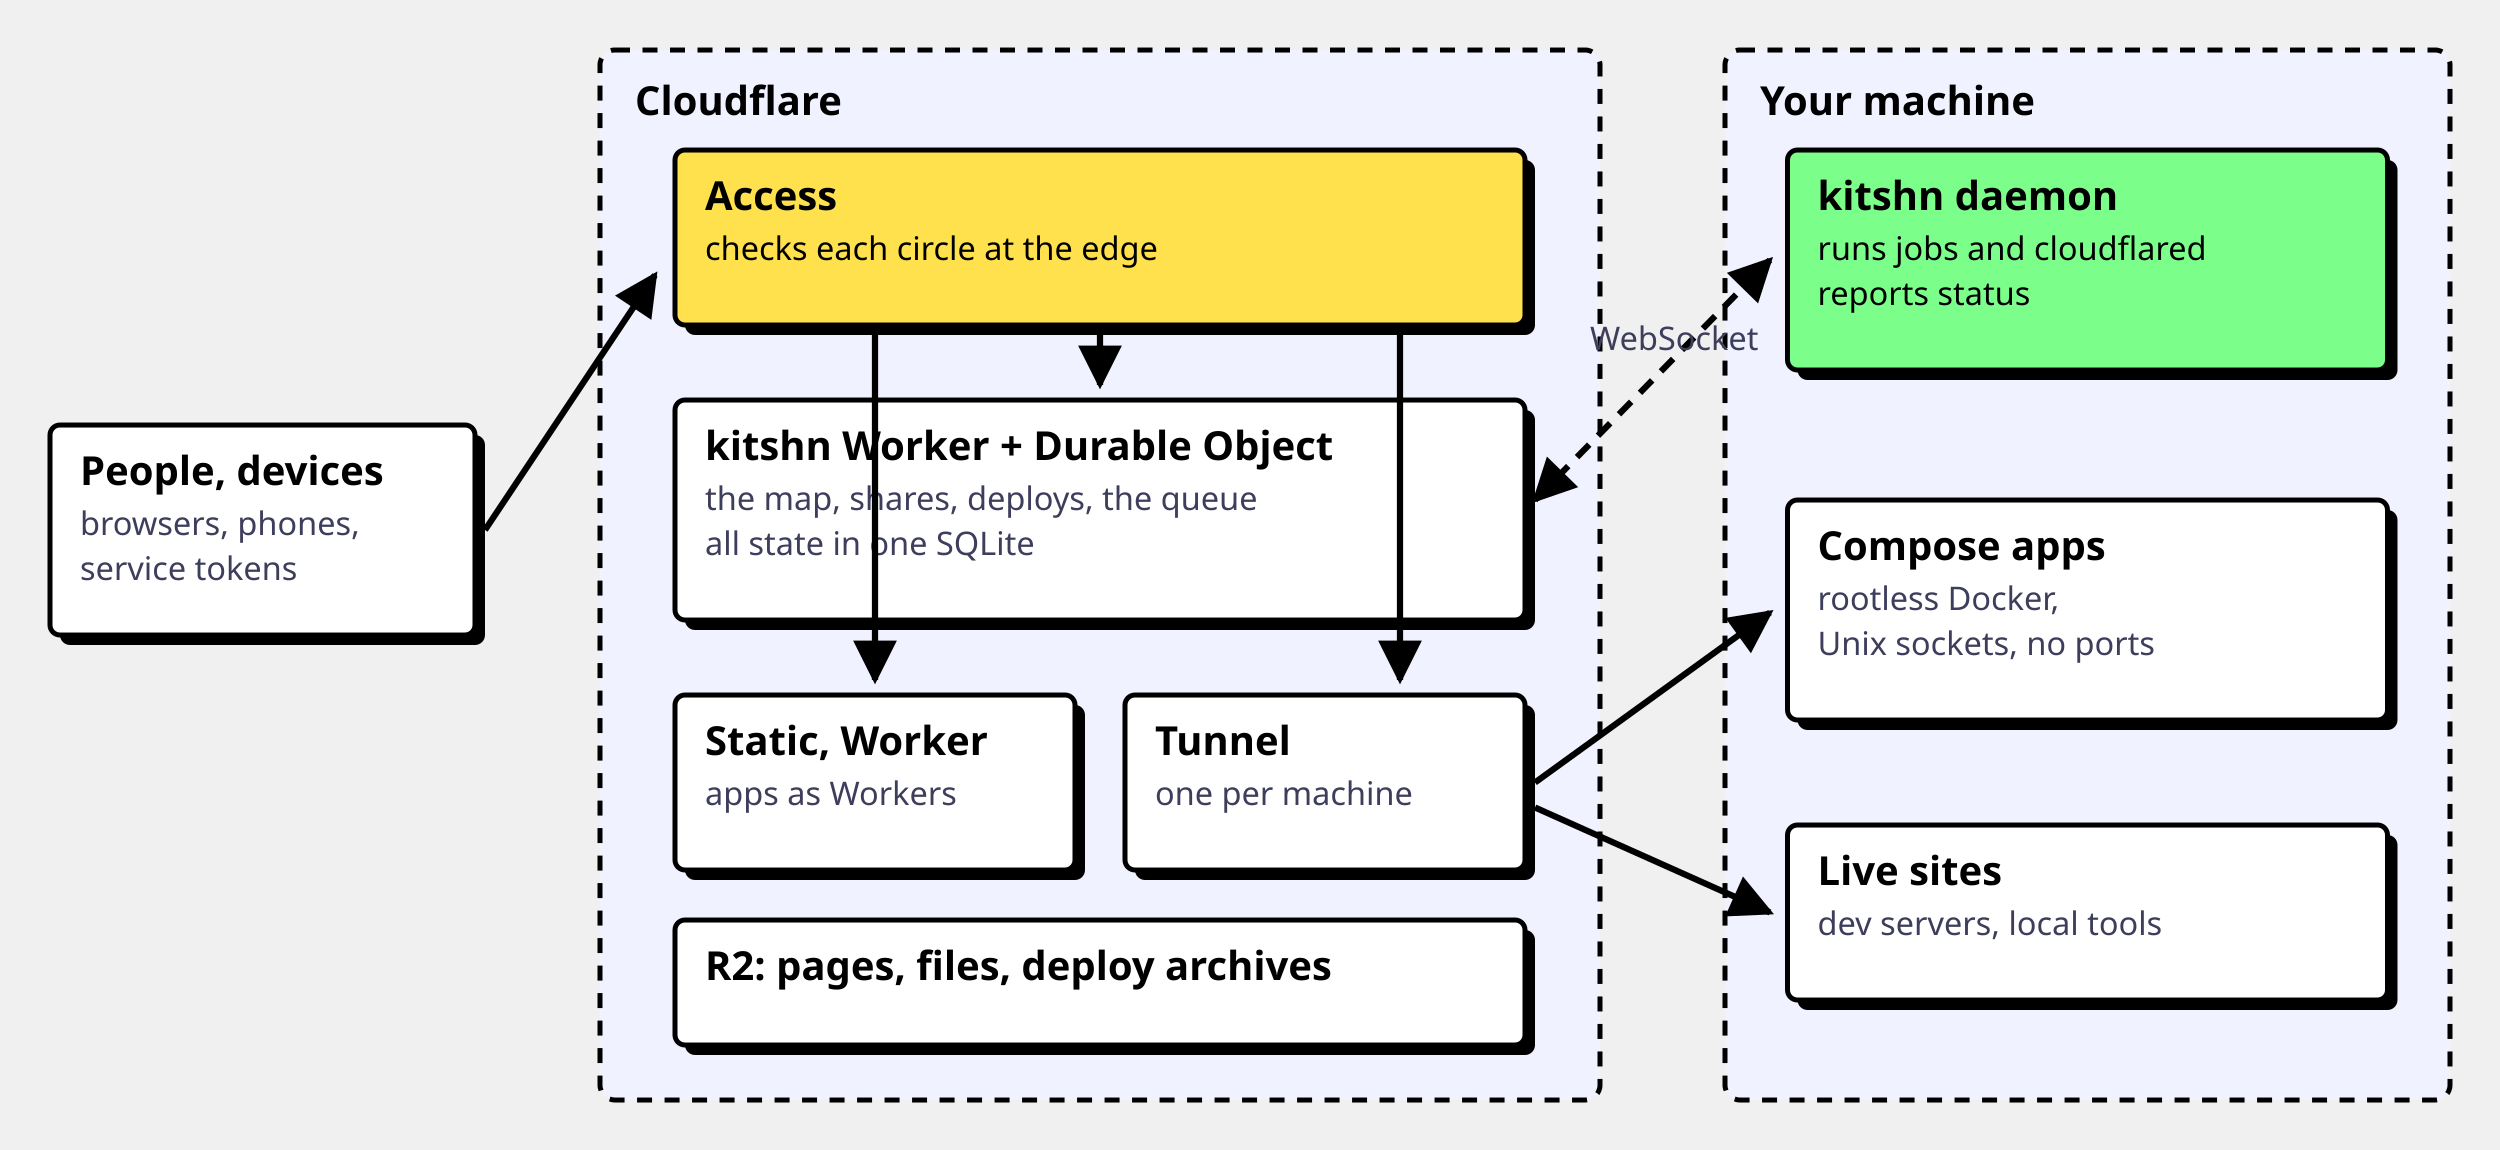
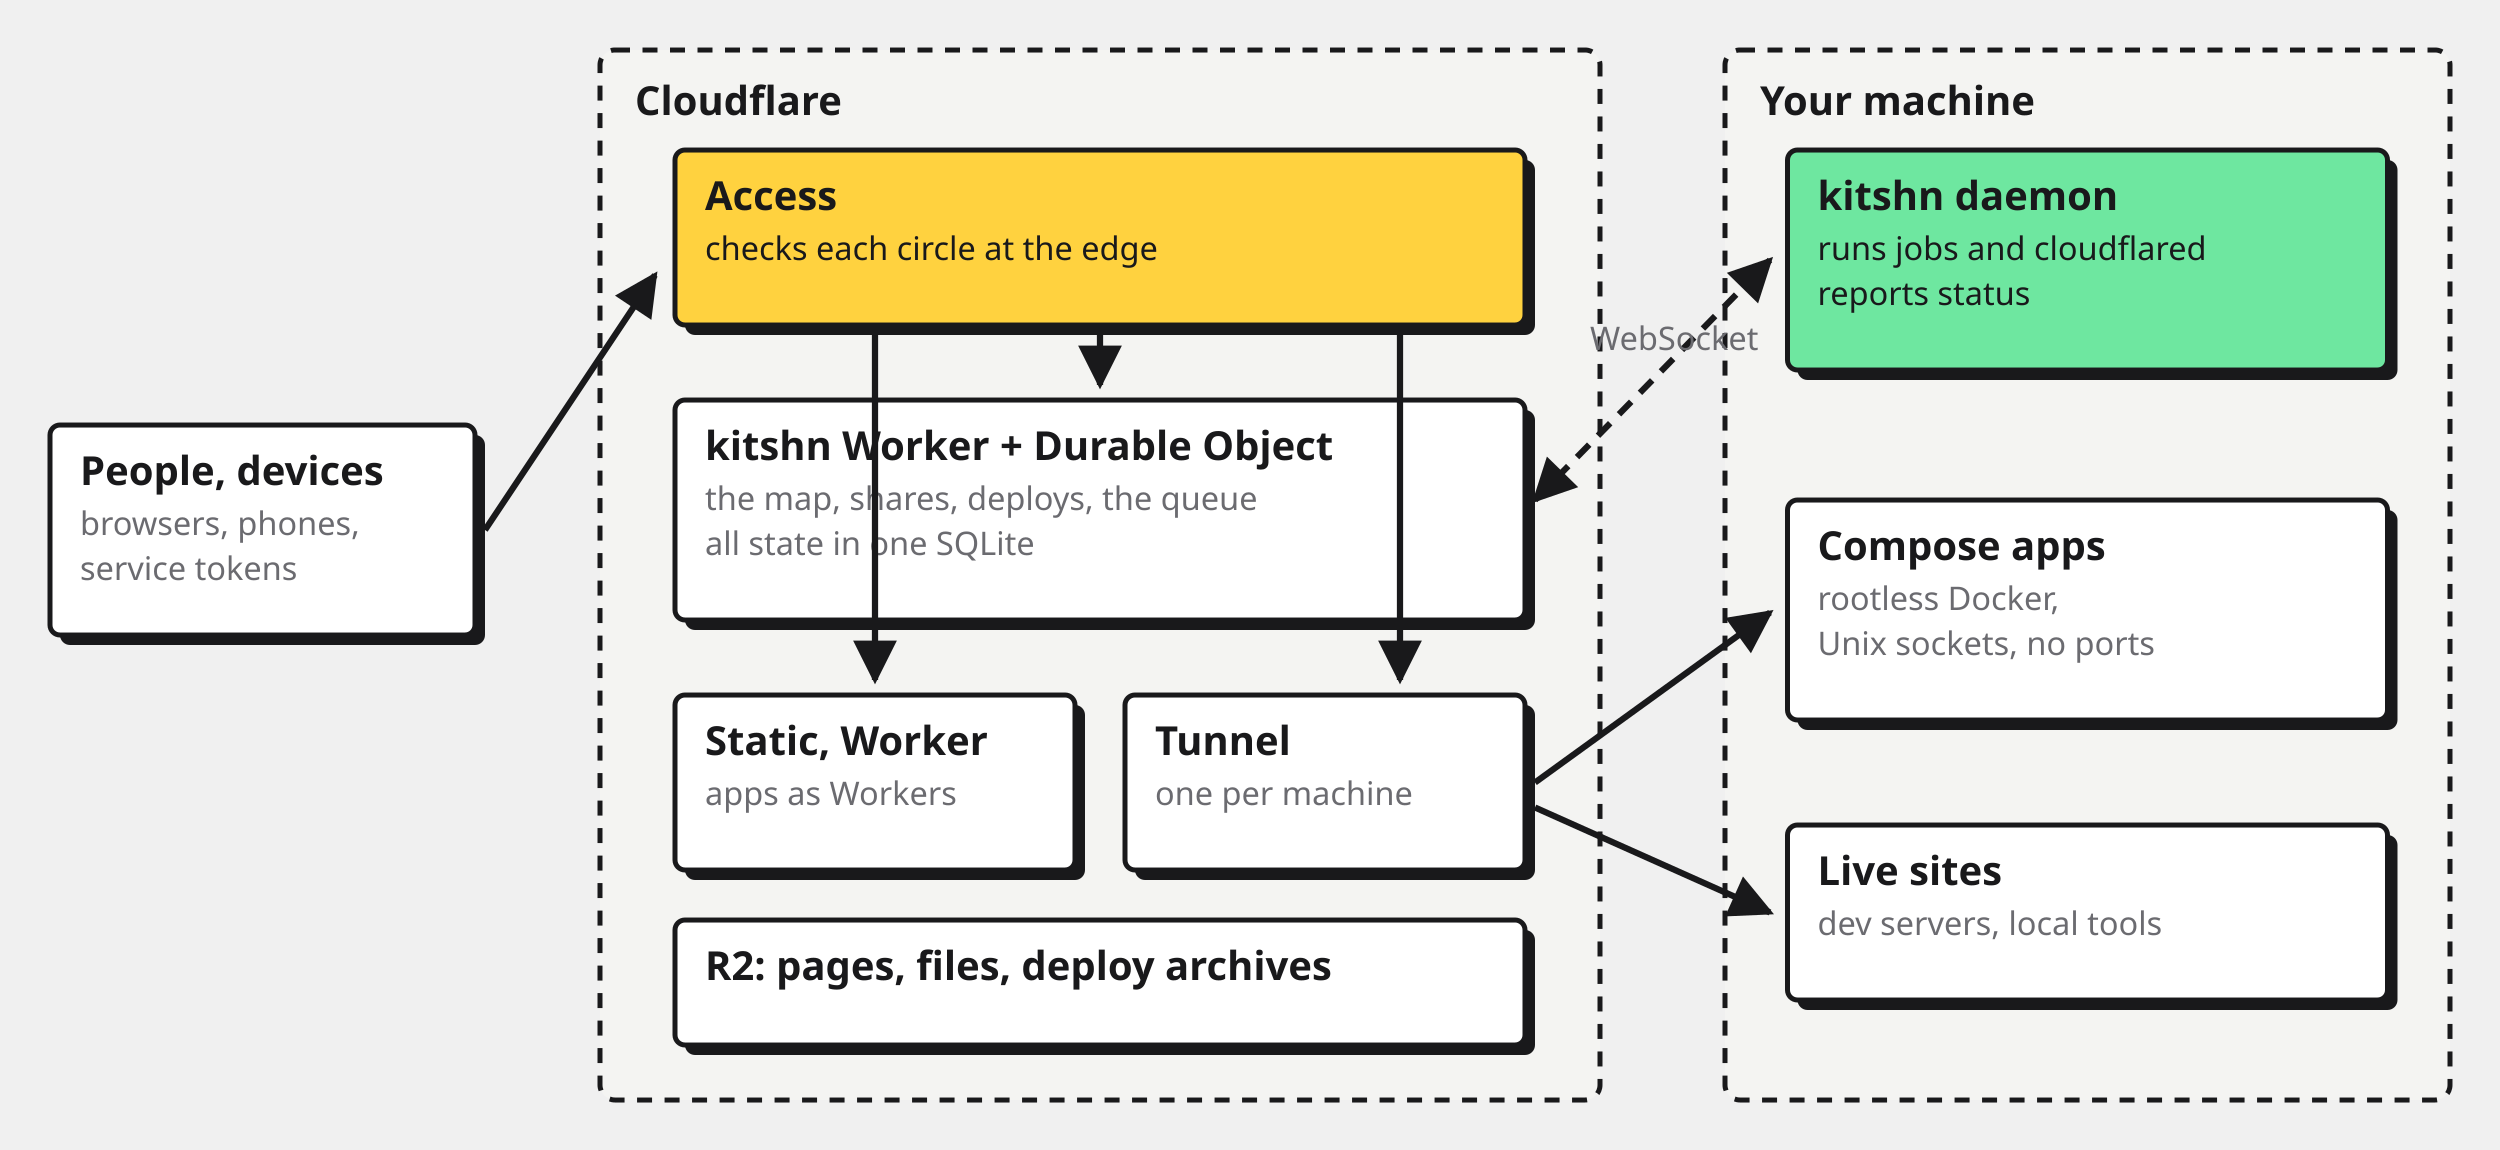
<svg xmlns="http://www.w3.org/2000/svg" viewBox="0 0 1000 460" width="1000" height="460" role="img" aria-label="The parts of kitshn: Access in front, the Worker and Durable Object, apps on Cloudflare, and a tunnel to the daemon and apps on your machine">
  <style>
-   text { font-family: "Bricolage Grotesque", system-ui, sans-serif; font-size: 15px; fill: #000; }
+   text { font-family: "Bricolage Grotesque", system-ui, sans-serif; font-size: 15px; fill: #19191b; }
  .t { font-weight: 800; font-size: 16px; }
-   .s { font-size: 13px; fill: #3d3d5c; }
-   .m { font-family: "JetBrains Mono", ui-monospace, monospace; font-size: 12px; fill: #3d3d5c; }
-   .box { fill: #fff; stroke: #000; stroke-width: 2; }
-   .shadow { fill: #000; }
-   .frame { fill: #f1f2ff; stroke: #000; stroke-width: 2; stroke-dasharray: 6 5; }
-   .yellow { fill: #ffe14d; } .green { fill: #7cff8a; } .pink { fill: #ff9eb0; } .blue { fill: #00b3ff; } .lilac { fill: #e4e7ff; }
-   .line { stroke: #000; stroke-width: 2.5; fill: none; }
+   .s { font-size: 13px; fill: #6b6b70; }
+   .m { font-family: "JetBrains Mono", ui-monospace, monospace; font-size: 12px; fill: #6b6b70; }
+   .box { fill: #fff; stroke: #19191b; stroke-width: 2; }
+   .shadow { fill: #19191b; }
+   .frame { fill: #f4f4f2; stroke: #19191b; stroke-width: 2; stroke-dasharray: 6 5; }
+   .yellow { fill: #ffd23f; } .green { fill: #6ee7a0; } .pink { fill: #ff9fb2; } .blue { fill: #5cc8ff; } .lilac { fill: #ececea; }
+   .line { stroke: #19191b; stroke-width: 2.5; fill: none; }
  .dash { stroke-dasharray: 7 5; }
-   .head { fill: #000; }
-   .on-color { fill: #000; }
-   @media (prefers-color-scheme: dark) {
-     text { fill: #f3f0ff; } .s, .m { fill: #bdb6e6; }
-     .box { fill: #262147; stroke: #f3f0ff; } .shadow { fill: #b9a8ff; }
-     .frame { fill: #1d1938; stroke: #f3f0ff; }
-     .line { stroke: #f3f0ff; } .head { fill: #f3f0ff; }
-     .on-color, .yellow + text, text.on-color { fill: #000; }
-     .lilac { fill: #15122b; }
-     .box.yellow { fill: #ffe14d; } .box.green { fill: #7cff8a; } .box.pink { fill: #ff9eb0; } .box.blue { fill: #00b3ff; }
-   }
+   .head { fill: #19191b; }
+   .on-color { fill: #19191b; }
</style>
  <defs>
    <marker id="arrow" viewBox="0 0 10 10" refX="9" refY="5" markerWidth="7" markerHeight="7" orient="auto-start-reverse">
      <path class="head" d="M0 0 L10 5 L0 10 z" />
    </marker>
  </defs>
  <rect class="shadow" x="24" y="174" width="170" height="84" rx="4" />
  <rect class="box box" x="20" y="170" width="170" height="84" rx="4" style="stroke-width:2" />
  <text class="t" x="32" y="194">People, devices</text>
  <text class="s" x="32" y="214">browsers, phones,</text>
  <text class="s" x="32" y="232">service tokens</text>
  <rect class="frame" x="240" y="20" width="400" height="420" rx="6" />
  <text class="t" x="254" y="46">Cloudflare</text>
  <rect class="shadow" x="274" y="64" width="340" height="70" rx="4" />
  <rect class="box yellow" x="270" y="60" width="340" height="70" rx="4" style="stroke-width:2" />
  <text class="t on-color" x="282" y="84">Access</text>
  <text class="s on-color" x="282" y="104">checks each circle at the edge</text>
  <rect class="shadow" x="274" y="164" width="340" height="88" rx="4" />
  <rect class="box box" x="270" y="160" width="340" height="88" rx="4" style="stroke-width:2" />
  <text class="t" x="282" y="184">kitshn Worker + Durable Object</text>
  <text class="s" x="282" y="204">the map, shares, deploys, the queue</text>
  <text class="s" x="282" y="222">all state in one SQLite</text>
  <rect class="shadow" x="274" y="282" width="160" height="70" rx="4" />
  <rect class="box box" x="270" y="278" width="160" height="70" rx="4" style="stroke-width:2" />
  <text class="t" x="282" y="302">Static, Worker</text>
  <text class="s" x="282" y="322">apps as Workers</text>
  <rect class="shadow" x="454" y="282" width="160" height="70" rx="4" />
  <rect class="box box" x="450" y="278" width="160" height="70" rx="4" style="stroke-width:2" />
  <text class="t" x="462" y="302">Tunnel</text>
  <text class="s" x="462" y="322">one per machine</text>
  <rect class="shadow" x="274" y="372" width="340" height="50" rx="4" />
  <rect class="box box" x="270" y="368" width="340" height="50" rx="4" style="stroke-width:2" />
  <text class="t" x="282" y="392">R2: pages, files, deploy archives</text>
  <rect class="frame" x="690" y="20" width="290" height="420" rx="6" />
  <text class="t" x="704" y="46">Your machine</text>
  <rect class="shadow" x="719" y="64" width="240" height="88" rx="4" />
  <rect class="box green" x="715" y="60" width="240" height="88" rx="4" style="stroke-width:2" />
  <text class="t on-color" x="727" y="84">kitshn daemon</text>
  <text class="s on-color" x="727" y="104">runs jobs and cloudflared</text>
  <text class="s on-color" x="727" y="122">reports status</text>
  <rect class="shadow" x="719" y="204" width="240" height="88" rx="4" />
  <rect class="box box" x="715" y="200" width="240" height="88" rx="4" style="stroke-width:2" />
  <text class="t" x="727" y="224">Compose apps</text>
  <text class="s" x="727" y="244">rootless Docker,</text>
  <text class="s" x="727" y="262">Unix sockets, no ports</text>
  <rect class="shadow" x="719" y="334" width="240" height="70" rx="4" />
  <rect class="box box" x="715" y="330" width="240" height="70" rx="4" style="stroke-width:2" />
  <text class="t" x="727" y="354">Live sites</text>
  <text class="s" x="727" y="374">dev servers, local tools</text>
  <polyline class="line" points="194,212 262,110" marker-end="url(#arrow)" />
  <polyline class="line" points="440,134 440,154" marker-end="url(#arrow)" />
  <polyline class="line" points="350,134 350,272" marker-end="url(#arrow)" />
  <polyline class="line" points="560,134 560,272" marker-end="url(#arrow)" />
  <polyline class="line" points="614,313 708,245" marker-end="url(#arrow)" />
  <polyline class="line" points="614,323 708,365" marker-end="url(#arrow)" />
  <polyline class="line dash" points="614,200 708,104" marker-end="url(#arrow)" marker-start="url(#arrow)" />
  <text class="s" x="636" y="140">WebSocket</text>
</svg>
